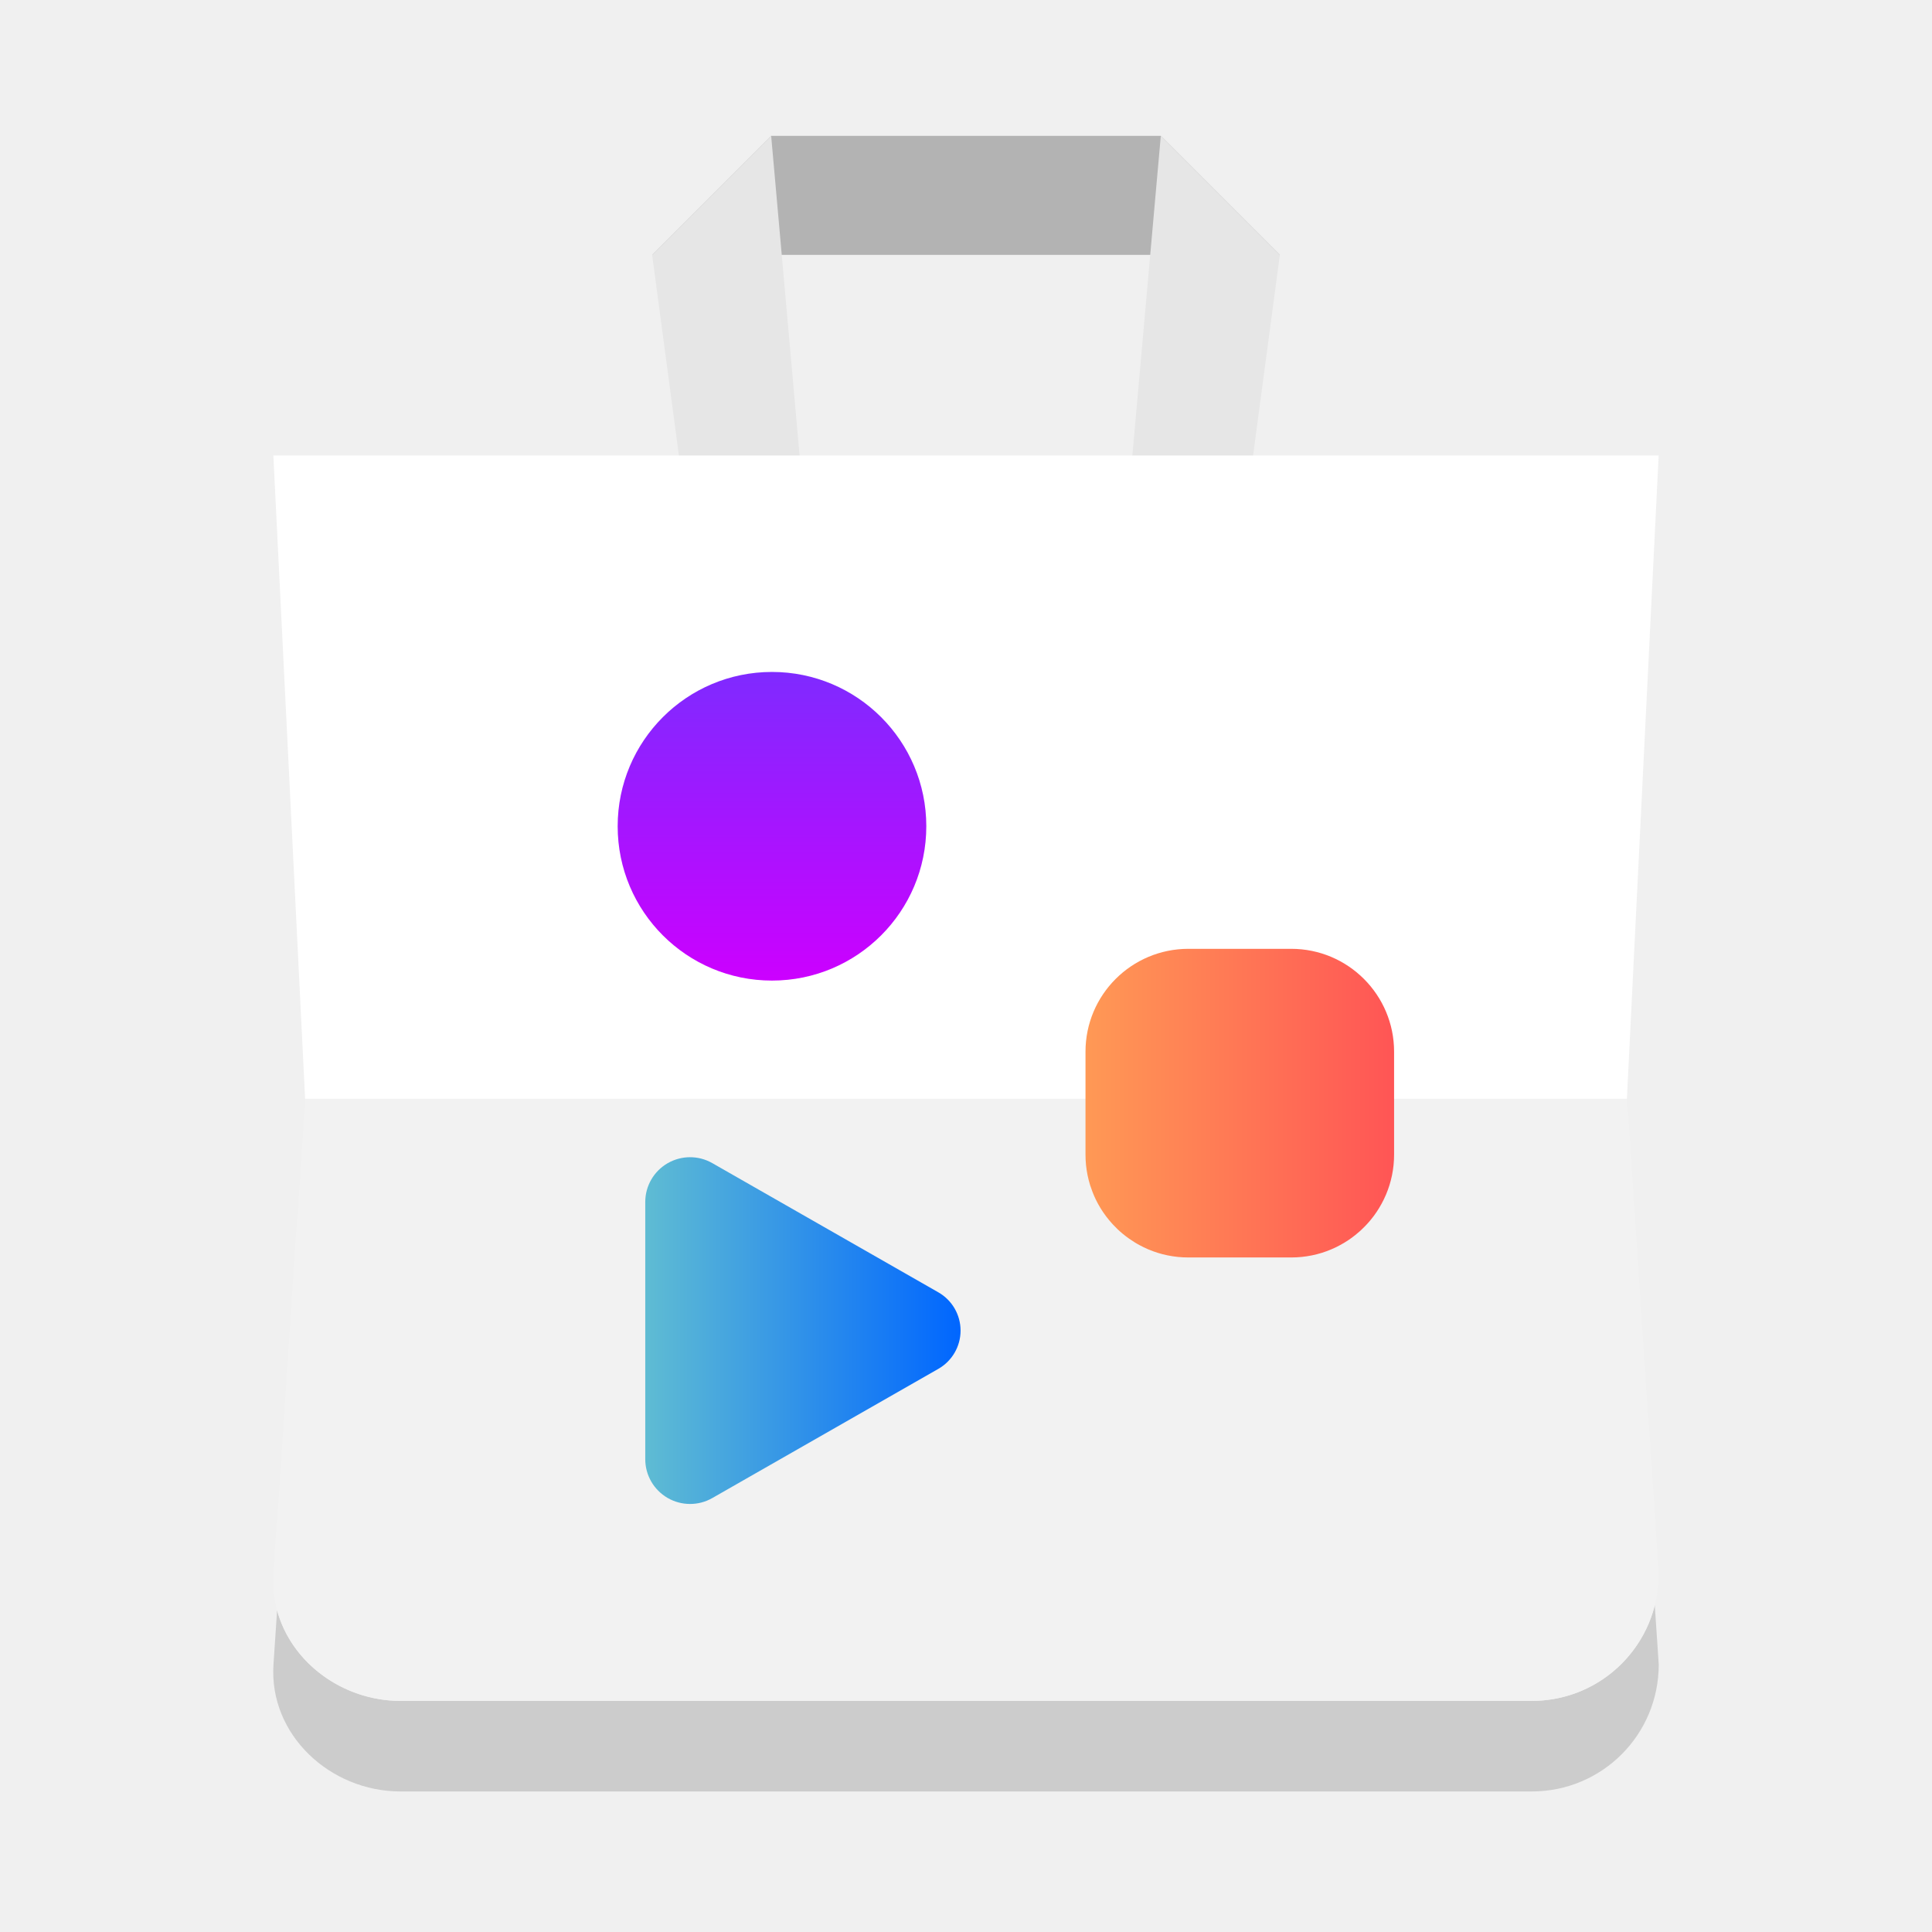
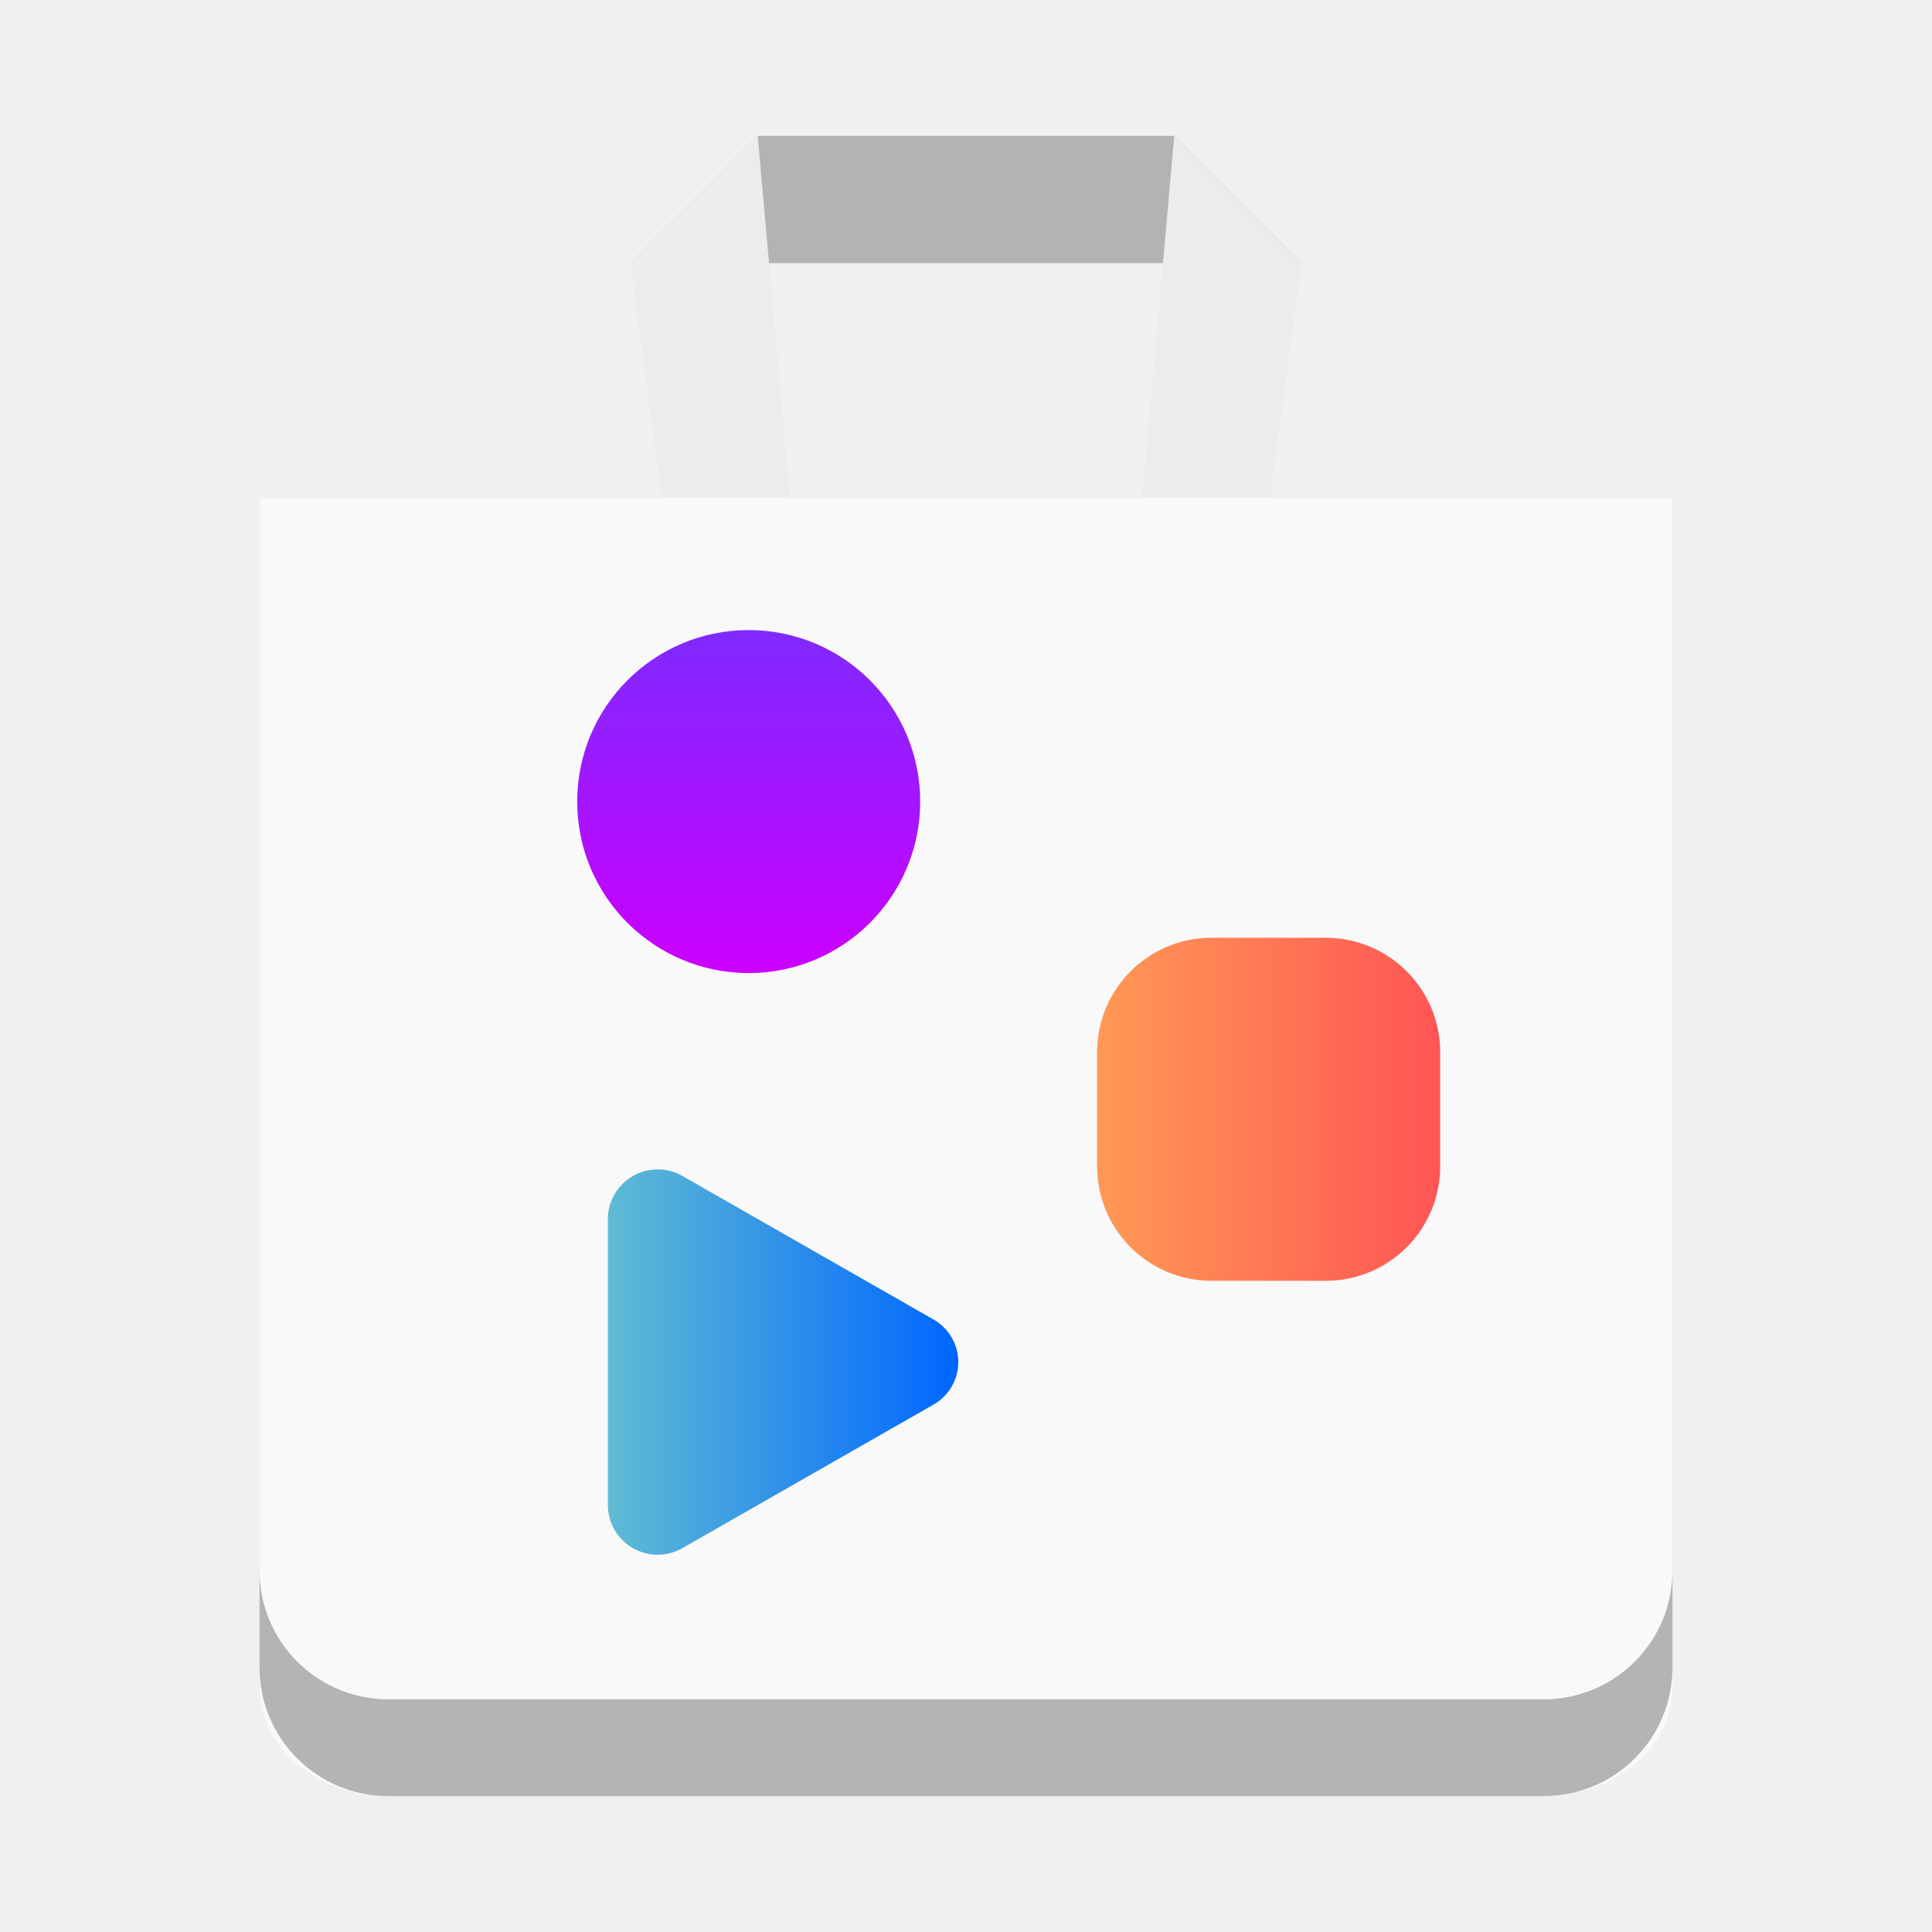
<svg xmlns="http://www.w3.org/2000/svg" xmlns:xlink="http://www.w3.org/1999/xlink" width="128" height="128" viewBox="0 0 128 128" version="1.1" id="svg5" xml:space="preserve">
  <defs id="defs2">
    <linearGradient id="linearGradient445">
      <stop style="stop-color:#0066ff;stop-opacity:1" offset="0" id="stop441" />
      <stop style="stop-color:#5fbcd3;stop-opacity:1" offset="1" id="stop443" />
    </linearGradient>
    <linearGradient id="linearGradient437">
      <stop style="stop-color:#7f2aff;stop-opacity:1" offset="0" id="stop433" />
      <stop style="stop-color:#cc00ff;stop-opacity:1" offset="1" id="stop435" />
    </linearGradient>
    <linearGradient id="linearGradient365">
      <stop style="stop-color:#ff5555;stop-opacity:1" offset="0" id="stop361" />
      <stop style="stop-color:#ff9955;stop-opacity:1" offset="1" id="stop363" />
    </linearGradient>
    <linearGradient y2="236" x2="96" y1="236" x1="32" gradientTransform="translate(604.8168,170.5864)" gradientUnits="userSpaceOnUse" id="linearGradient1099" xlink:href="#linearGradient1036" />
    <linearGradient id="linearGradient1036">
      <stop id="stop1032" offset="0" style="stop-color:#d5d3cf;stop-opacity:1;" />
      <stop id="stop1034" offset="1" style="stop-color:#f6f5f4;stop-opacity:1" />
    </linearGradient>
    <radialGradient r="32" fy="-76" fx="-244" cy="-76" cx="-244" gradientTransform="matrix(0.8833333,0,0,0.8833333,-460.3502,463.1197)" gradientUnits="userSpaceOnUse" id="radialGradient1103" xlink:href="#linearGradient1069" />
    <linearGradient id="linearGradient1069">
      <stop id="stop1065" offset="0" style="stop-color:#d5d3cf;stop-opacity:1" />
      <stop id="stop1067-1" offset="1" style="stop-color:#949390;stop-opacity:1" />
    </linearGradient>
    <linearGradient gradientUnits="userSpaceOnUse" y2="232" x2="64" y1="262.5" x1="64" id="linearGradient1027" xlink:href="#linearGradient1025" gradientTransform="translate(-470.5864,432.8168)" />
    <linearGradient id="linearGradient1025">
      <stop id="stop1021" offset="0" style="stop-color:#9a9996;stop-opacity:1" />
      <stop id="stop1023" offset="1" style="stop-color:#77767b;stop-opacity:1" />
    </linearGradient>
    <clipPath clipPathUnits="userSpaceOnUse" id="clipPath1609-7">
      <path id="path1611-5" d="m 252,116 28,-28 v -8 h -36 v 36 z" style="fill:#e74747;stroke:none;stroke-width:0.25px;stroke-linecap:butt;stroke-linejoin:miter;stroke-opacity:1" />
    </clipPath>
    <clipPath clipPathUnits="userSpaceOnUse" id="clipPath961">
      <rect style="fill:#00c853;stroke:none;stroke-width:0.529" id="rect963" width="541.867" height="541.867" x="1.4210855e-14" y="2.717972e-05" rx="79.375" ry="79.375" />
    </clipPath>
    <linearGradient id="d">
      <stop offset="0" stop-color="#f9f06b" id="stop865" />
      <stop offset="1" stop-color="#f6d32d" id="stop867" />
    </linearGradient>
    <linearGradient id="e">
      <stop offset="0" stop-color="#2dc0af" id="stop870" />
      <stop offset="1" stop-color="#5ed9cb" id="stop872" />
    </linearGradient>
    <linearGradient id="f">
      <stop offset="0" stop-color="#fff" id="stop875" />
      <stop offset="1" stop-color="#fff" stop-opacity="0" id="stop877" />
    </linearGradient>
    <linearGradient id="g">
      <stop offset="0" stop-color="#2dc0af" id="stop880" />
      <stop offset="1" stop-color="#3584e4" id="stop882" />
    </linearGradient>
    <linearGradient id="h">
      <stop offset="0" stop-color="#c061cb" id="stop885" />
      <stop offset="1" stop-color="#8f58c8" id="stop887" />
    </linearGradient>
    <linearGradient xlink:href="#d" id="m" gradientUnits="userSpaceOnUse" x1="529.288" y1="441.731" x2="543.341" y2="408.599" gradientTransform="translate(-461.557,-35.819)" />
    <linearGradient xlink:href="#e" id="l" gradientUnits="userSpaceOnUse" x1="529.288" y1="441.731" x2="543.341" y2="408.599" gradientTransform="rotate(-120,320.2,508.254)" />
    <linearGradient xlink:href="#f" id="k" x1="56" y1="252" x2="0" y2="244" gradientUnits="userSpaceOnUse" gradientTransform="translate(42.443,122.181)" />
    <linearGradient gradientTransform="translate(42.443,122.181)" xlink:href="#g" id="j" x1="64" y1="260" x2="80" y2="220" gradientUnits="userSpaceOnUse" />
    <linearGradient gradientTransform="translate(42.443,122.181)" xlink:href="#h" id="i" x1="32" y1="239.25" x2="56" y2="196" gradientUnits="userSpaceOnUse" />
    <clipPath clipPathUnits="userSpaceOnUse" id="clipPath1891">
      <rect style="fill:#b3b3b3;stroke:none;stroke-width:0.529" id="rect1893" width="541.867" height="541.867" x="2.2119139e-06" y="4.8096284e-05" rx="79.375" ry="79.375" />
    </clipPath>
-     <linearGradient xlink:href="#linearGradient437" id="linearGradient439" x1="88.02" y1="33.453" x2="88.02" y2="57.453" gradientUnits="userSpaceOnUse" gradientTransform="matrix(-0.851991,0,0,0.851991,126.1382,16.01666)" />
-     <linearGradient xlink:href="#linearGradient445" id="linearGradient447" x1="75.5" y1="77.453" x2="100.02" y2="77.453" gradientUnits="userSpaceOnUse" gradientTransform="matrix(-0.851991,0,0,0.851991,127.9663,22.16571)" />
-     <linearGradient xlink:href="#linearGradient365" id="linearGradient252" gradientUnits="userSpaceOnUse" gradientTransform="matrix(-0.851991,0,0,0.851991,133.2773,20.72898)" x1="48.02" y1="61.453" x2="72.02" y2="61.453" />
+     <linearGradient xlink:href="#linearGradient437" id="linearGradient439" x1="88.02" y1="33.453" x2="88.02" y2="57.453" gradientUnits="userSpaceOnUse" gradientTransform="matrix(-0.8857024,0,0,0.8857024,128.4922,15.79838)" />
+     <linearGradient xlink:href="#linearGradient445" id="linearGradient447" x1="75.5" y1="77.453" x2="100.02" y2="77.453" gradientUnits="userSpaceOnUse" gradientTransform="matrix(-0.8857024,0,0,0.8857024,130.3927,22.19074)" />
+     <linearGradient xlink:href="#linearGradient365" id="linearGradient252" gradientUnits="userSpaceOnUse" gradientTransform="matrix(-0.8857024,0,0,0.8857024,135.9138,20.69716)" x1="48.02" y1="61.453" x2="72.02" y2="61.453" />
  </defs>
  <g id="layer2">
-     <path id="path4727" style="fill:#cccccc;stroke-width:1.052" d="M 109.633 106.338 C 108.716 109.993 105.43 112.689 101.482 112.689 L 26.533 112.689 C 22.711 112.689 19.296 110.157 18.359 106.682 L 18.119 110.275 C 17.808 114.927 21.872 118.689 26.533 118.689 L 101.482 118.689 C 106.144 118.689 109.896 114.937 109.896 110.275 L 109.633 106.338 z " />
-     <path id="path1673" style="fill:#f2f2f2;stroke-width:1.052" d="m 18.119,30.176 2.104,42.618 -2.104,31.48 c -0.311,4.651 3.753,8.414 8.414,8.414 h 74.949 c 4.662,0 8.414,-3.753 8.414,-8.414 l -2.104,-31.48 2.104,-42.618 z" />
-     <g id="g3936" transform="matrix(0.9821428,0,0,0.9821428,1.142859,0.1607164)">
-       <path id="rect1439" style="fill:#b3b3b3;stroke-width:2.275" d="M 50.857,9 42.827,17.03 H 85.173 L 77.143,9 Z" />
-       <path id="rect1435" style="fill:#e6e6e6;stroke-width:1.716" d="m 50.857,9 -8.03,8.03 2.142,16.058 h 8.03 z" />
-       <path id="rect1437" style="fill:#e6e6e6;stroke-width:1.716" d="M 77.141,9 74.999,33.087 h 8.032 L 85.173,17.03 77.143,9 Z" />
+     <g id="g1914" transform="matrix(1.069041,0,0,1.069041,-4.418635,-0.6213704)">
+       <path id="rect1439" style="fill:#b3b3b3;stroke-width:2.234" d="M 51.092,9 43.205,16.886 H 84.795 L 76.908,9 Z" />
+       <path id="rect1435" style="fill:#ececec;stroke-width:1.685" d="m 51.092,9 -7.886,7.886 2.104,15.771 h 7.886 z" />
+       <path id="rect1437" style="fill:#ececec;stroke-width:1.685" d="M 76.906,9 74.803,32.657 h 7.889 l 2.104,-15.771 -7.886,-7.886 z" />
    </g>
-     <path id="rect1505" style="fill:#ffffff;stroke-width:1.128" d="M 18.111,30.176 H 109.889 L 107.785,72.794 H 20.215 Z" />
-     <path d="m 51.146,64.966 c 5.648,0 10.224,-4.576 10.224,-10.224 0,-5.648 -4.576,-10.224 -10.224,-10.224 -5.648,0 -10.224,4.576 -10.224,10.224 0,5.648 4.576,10.224 10.224,10.224 z m 0,0" fill="url(#b)" id="path262" style="fill:url(#linearGradient439);stroke-width:0.852" />
-     <path d="m 47.19,77.059 14.976,8.56 c 0.912,0.519 1.474,1.488 1.474,2.536 0,1.048 -0.562,2.017 -1.474,2.536 l -14.976,8.56 c -0.919,0.526 -2.047,0.519 -2.962,-0.01 -0.915,-0.533 -1.478,-1.508 -1.478,-2.566 V 79.635 c 0,-1.058 0.562,-2.033 1.478,-2.566 0.915,-0.529 2.043,-0.536 2.962,-0.01 z m 0,0" fill="url(#c)" id="path264" style="fill:url(#linearGradient447);stroke-width:0.852" />
-     <path id="path250" style="fill:url(#linearGradient252);stroke-width:0.852" d="m 78.733,62.862 c -3.764,0 -6.816,3.052 -6.816,6.816 v 3.116 3.7 c 0,0.471 0.047,0.929 0.138,1.372 v 0.002 c 0.045,0.221 0.102,0.438 0.168,0.651 v 0.002 c 0.004,0.014 0.01,0.027 0.014,0.041 0.007,0.021 0.015,0.042 0.023,0.064 0.034,0.104 0.07,0.207 0.109,0.308 0.017,0.045 0.035,0.089 0.053,0.134 0.052,0.129 0.106,0.256 0.166,0.38 0.096,0.199 0.2,0.392 0.314,0.579 0.235,0.387 0.509,0.747 0.814,1.079 0.005,0.005 0.009,0.011 0.014,0.016 0.208,0.224 0.43,0.436 0.666,0.631 h 0.002 c 0.117,0.097 0.24,0.19 0.364,0.279 0.018,0.013 0.037,0.026 0.055,0.039 0.124,0.088 0.25,0.171 0.38,0.251 0.041,0.025 0.082,0.048 0.123,0.072 0.054,0.031 0.108,0.063 0.162,0.092 h 0.002 c 0.096,0.052 0.193,0.104 0.292,0.152 h 0.002 c 0.099,0.048 0.199,0.093 0.3,0.136 h 0.002 c 0.028,0.012 0.058,0.023 0.086,0.035 0.176,0.072 0.355,0.138 0.538,0.195 0.427,0.133 0.873,0.225 1.331,0.271 0.229,0.023 0.461,0.035 0.696,0.035 h 6.816 c 0.235,0 0.467,-0.012 0.696,-0.035 0.458,-0.047 0.902,-0.138 1.329,-0.271 h 0.002 c 0.213,-0.066 0.421,-0.144 0.625,-0.23 0.204,-0.086 0.403,-0.183 0.596,-0.288 0.193,-0.105 0.382,-0.219 0.563,-0.341 0.149,-0.101 0.293,-0.208 0.433,-0.32 0.092,-0.073 0.182,-0.148 0.269,-0.226 0.043,-0.038 0.086,-0.076 0.127,-0.115 0.029,-0.027 0.056,-0.055 0.084,-0.082 0.065,-0.062 0.129,-0.125 0.191,-0.189 0.119,-0.124 0.234,-0.252 0.343,-0.384 0.139,-0.168 0.27,-0.343 0.392,-0.524 0.122,-0.181 0.236,-0.37 0.341,-0.563 0.105,-0.193 0.201,-0.392 0.288,-0.596 0.345,-0.815 0.536,-1.711 0.536,-2.652 V 72.795 69.678 c 0,-3.764 -3.052,-6.816 -6.816,-6.816 z" />
+     <path id="rect1847" style="fill:#f9f9f9;fill-opacity:0.977;stroke-width:1.517" d="m 17.192,32.995 v 7.217 10.511 61.06 c 0,3.998 3.814,7.217 8.552,7.217 H 102.256 c 4.738,0 8.552,-3.219 8.552,-7.217 V 50.723 40.212 32.995 H 102.256 25.744 Z" />
+     <path id="path1852" style="fill:#b3b3b3;fill-opacity:0.977;stroke-width:1.651" d="m 17.192,104.033 v 6.414 c 0,4.738 3.814,8.552 8.552,8.552 H 102.256 c 4.738,0 8.552,-3.814 8.552,-8.552 v -6.414 c 0,4.738 -3.814,8.552 -8.552,8.552 H 25.744 c -4.738,0 -8.552,-3.814 -8.552,-8.552 z" />
+     <g id="g1015" transform="matrix(1.069041,0,0,1.069041,-4.418635,-6.820116)">
+       <path d="m 50.533,66.684 c 5.871,0 10.628,-4.757 10.628,-10.628 0,-5.871 -4.757,-10.628 -10.628,-10.628 -5.871,0 -10.628,4.757 -10.628,10.628 0,5.871 4.757,10.628 10.628,10.628 z m 0,0" fill="url(#b)" id="path262" style="fill:url(#linearGradient439);stroke-width:0.886" />
+       <path d="m 46.42,79.256 15.569,8.899 c 0.948,0.54 1.533,1.547 1.533,2.636 0,1.09 -0.585,2.097 -1.533,2.636 l -15.569,8.899 c -0.955,0.547 -2.128,0.54 -3.079,-0.01 -0.951,-0.554 -1.536,-1.567 -1.536,-2.668 v -17.714 c 0,-1.1 0.585,-2.114 1.536,-2.667 0.951,-0.55 2.124,-0.557 3.079,-0.01 z m 0,0" fill="url(#c)" id="path264" style="fill:url(#linearGradient447);stroke-width:0.886" />
+       <path id="path250" style="fill:url(#linearGradient252);stroke-width:0.886" d="m 79.212,64.497 c -3.913,0 -7.086,3.173 -7.086,7.086 v 3.24 3.846 c 0,0.489 0.049,0.965 0.143,1.427 v 0.002 c 0.047,0.23 0.106,0.456 0.175,0.677 v 0.002 c 0.004,0.014 0.01,0.028 0.015,0.043 0.007,0.022 0.016,0.044 0.023,0.066 0.036,0.108 0.073,0.215 0.113,0.32 0.018,0.047 0.037,0.093 0.056,0.139 0.055,0.134 0.111,0.266 0.173,0.395 0.1,0.207 0.208,0.407 0.327,0.602 0.244,0.402 0.529,0.777 0.846,1.121 0.005,0.006 0.01,0.012 0.015,0.017 0.216,0.233 0.447,0.453 0.692,0.656 h 0.002 c 0.122,0.101 0.249,0.198 0.378,0.29 0.019,0.014 0.038,0.027 0.058,0.041 0.129,0.091 0.26,0.178 0.395,0.261 0.042,0.026 0.085,0.05 0.128,0.075 0.056,0.032 0.112,0.065 0.169,0.096 h 0.002 c 0.1,0.054 0.201,0.109 0.303,0.158 h 0.002 c 0.103,0.049 0.206,0.096 0.312,0.141 h 0.002 c 0.03,0.013 0.06,0.024 0.09,0.036 0.183,0.074 0.369,0.144 0.56,0.203 0.444,0.138 0.907,0.234 1.384,0.282 0.238,0.024 0.479,0.036 0.724,0.036 h 7.086 c 0.245,0 0.486,-0.012 0.724,-0.036 0.476,-0.048 0.938,-0.144 1.382,-0.282 h 0.002 c 0.221,-0.069 0.438,-0.15 0.649,-0.239 0.212,-0.09 0.419,-0.19 0.619,-0.299 0.201,-0.109 0.397,-0.227 0.585,-0.355 0.155,-0.105 0.305,-0.217 0.451,-0.333 0.095,-0.076 0.189,-0.154 0.28,-0.235 0.044,-0.039 0.089,-0.079 0.132,-0.12 0.03,-0.028 0.058,-0.057 0.088,-0.085 0.067,-0.065 0.134,-0.129 0.199,-0.196 0.124,-0.129 0.243,-0.262 0.357,-0.399 0.144,-0.175 0.281,-0.356 0.408,-0.545 0.127,-0.188 0.245,-0.384 0.355,-0.585 0.109,-0.201 0.209,-0.407 0.299,-0.619 0.359,-0.848 0.557,-1.779 0.557,-2.757 v -3.846 -3.24 c 0,-3.913 -3.173,-7.086 -7.086,-7.086 z" />
+     </g>
  </g>
</svg>
